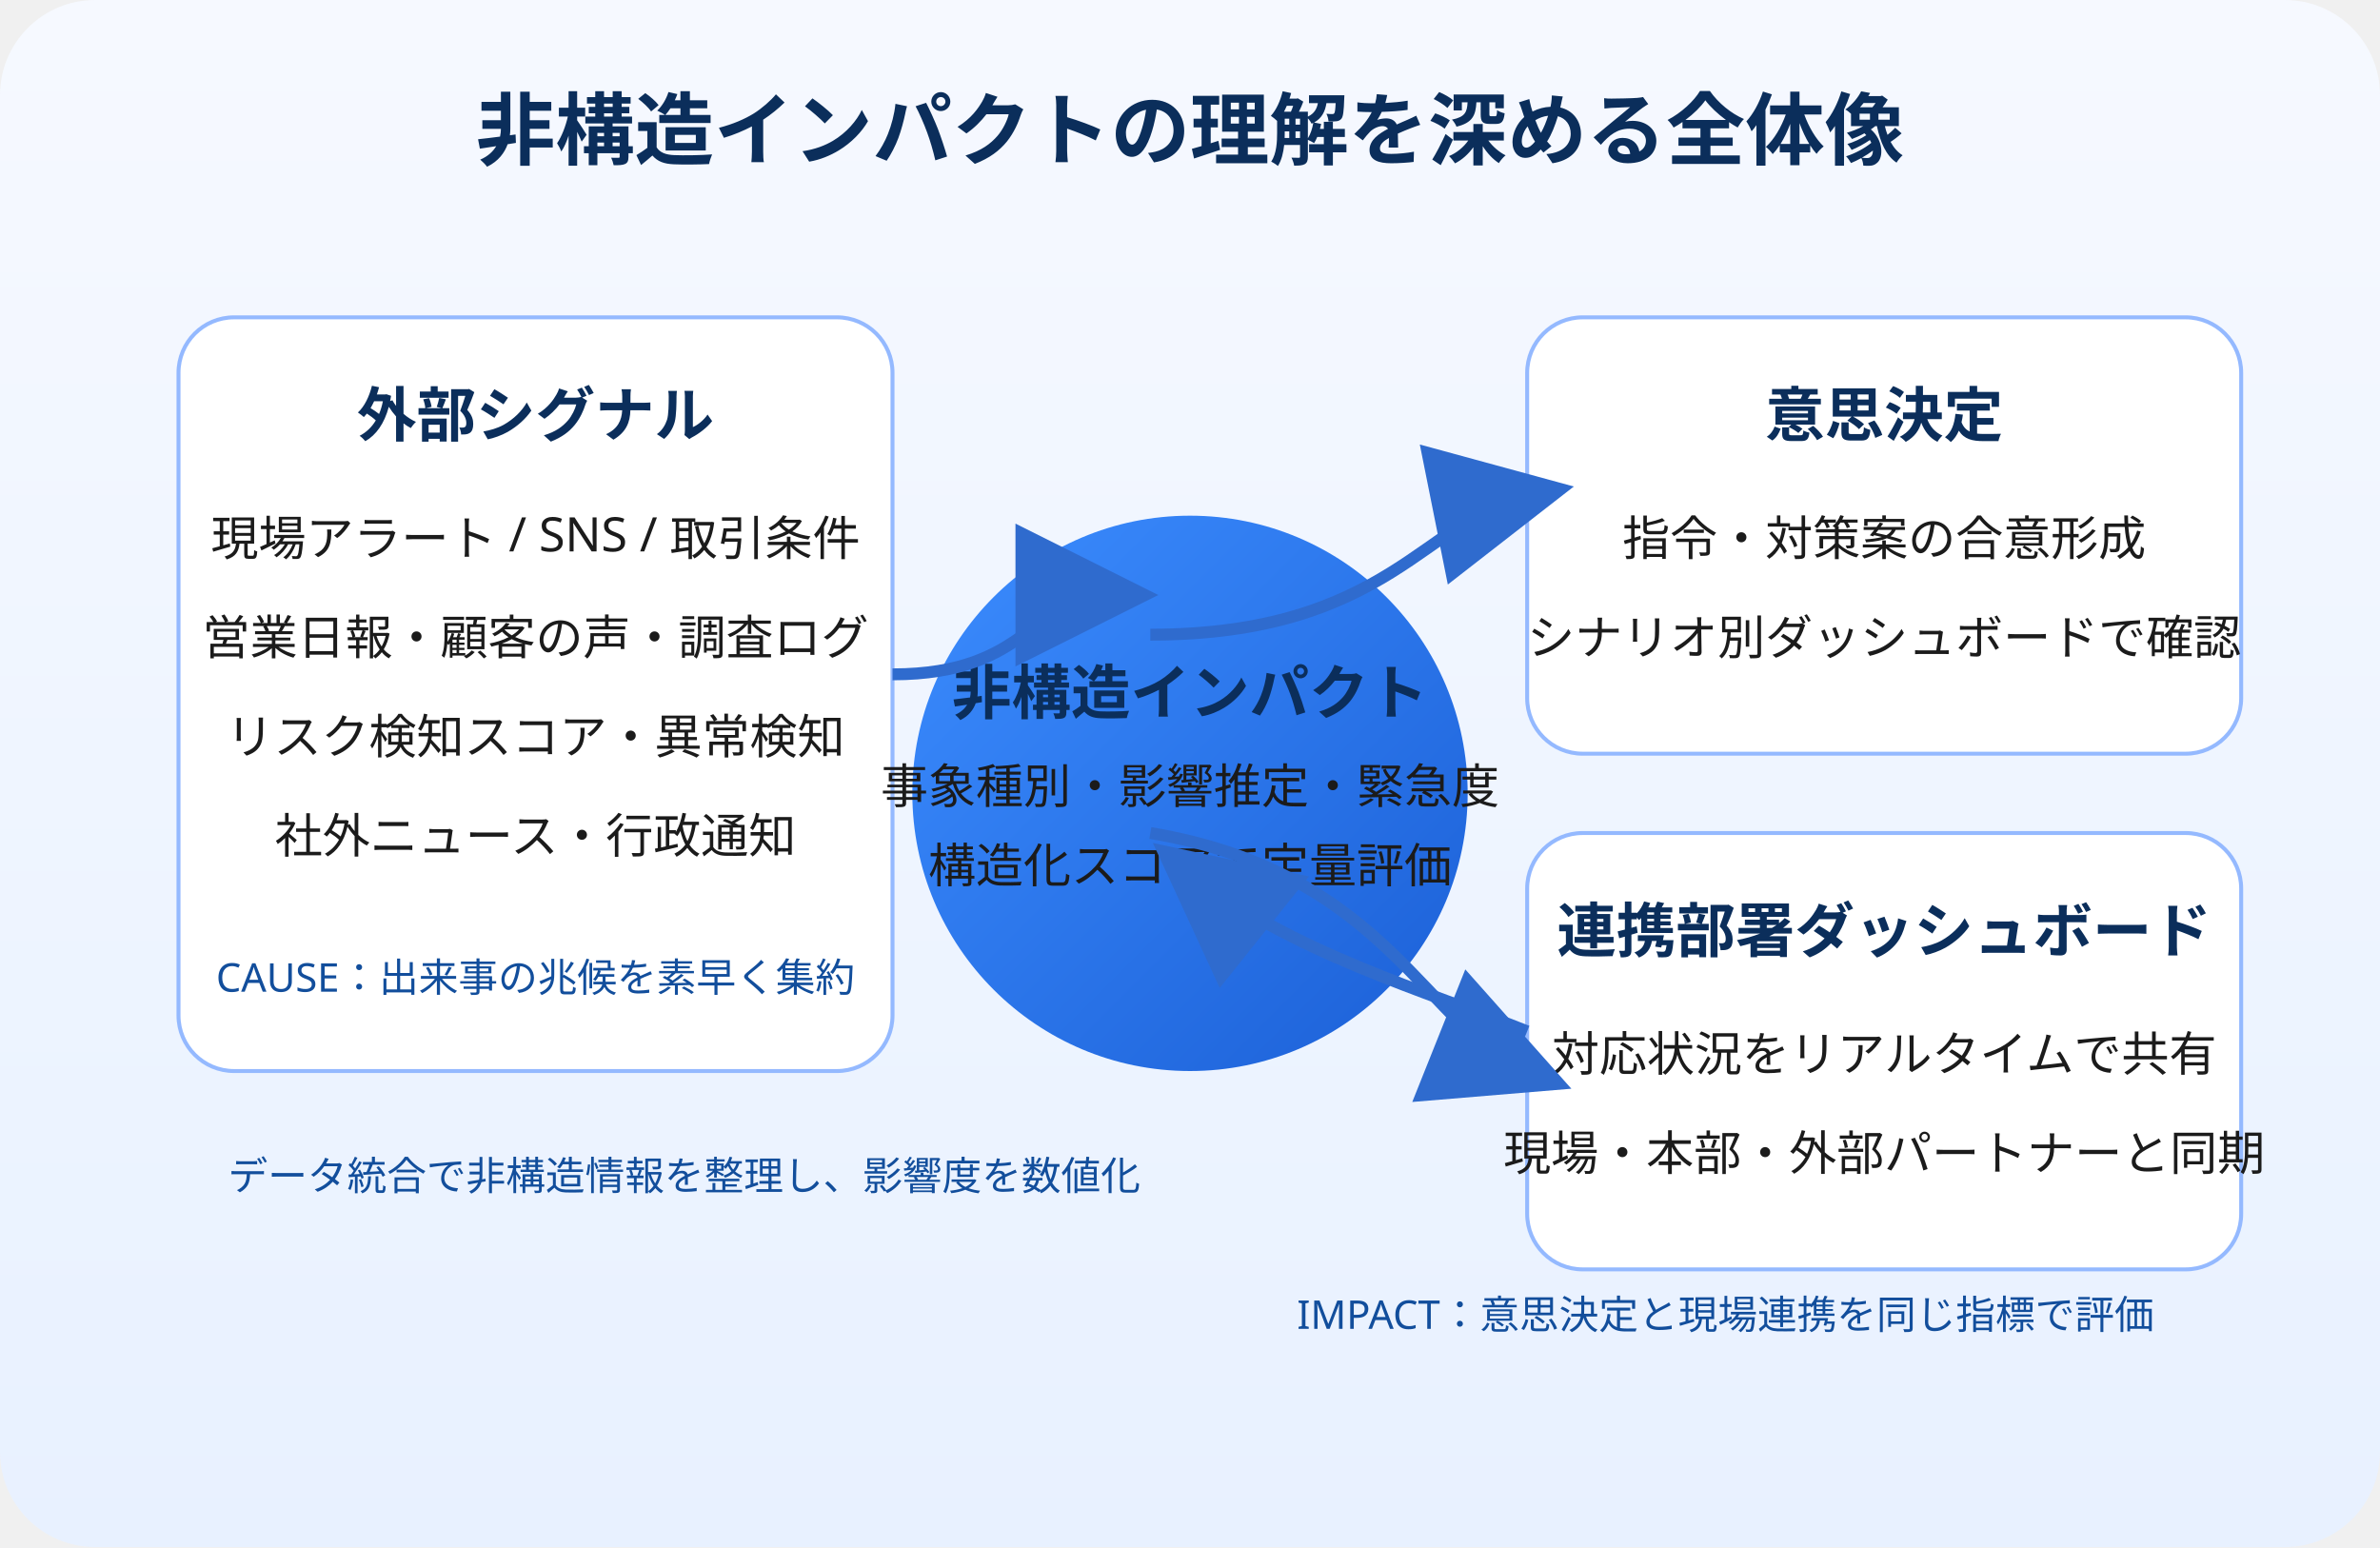
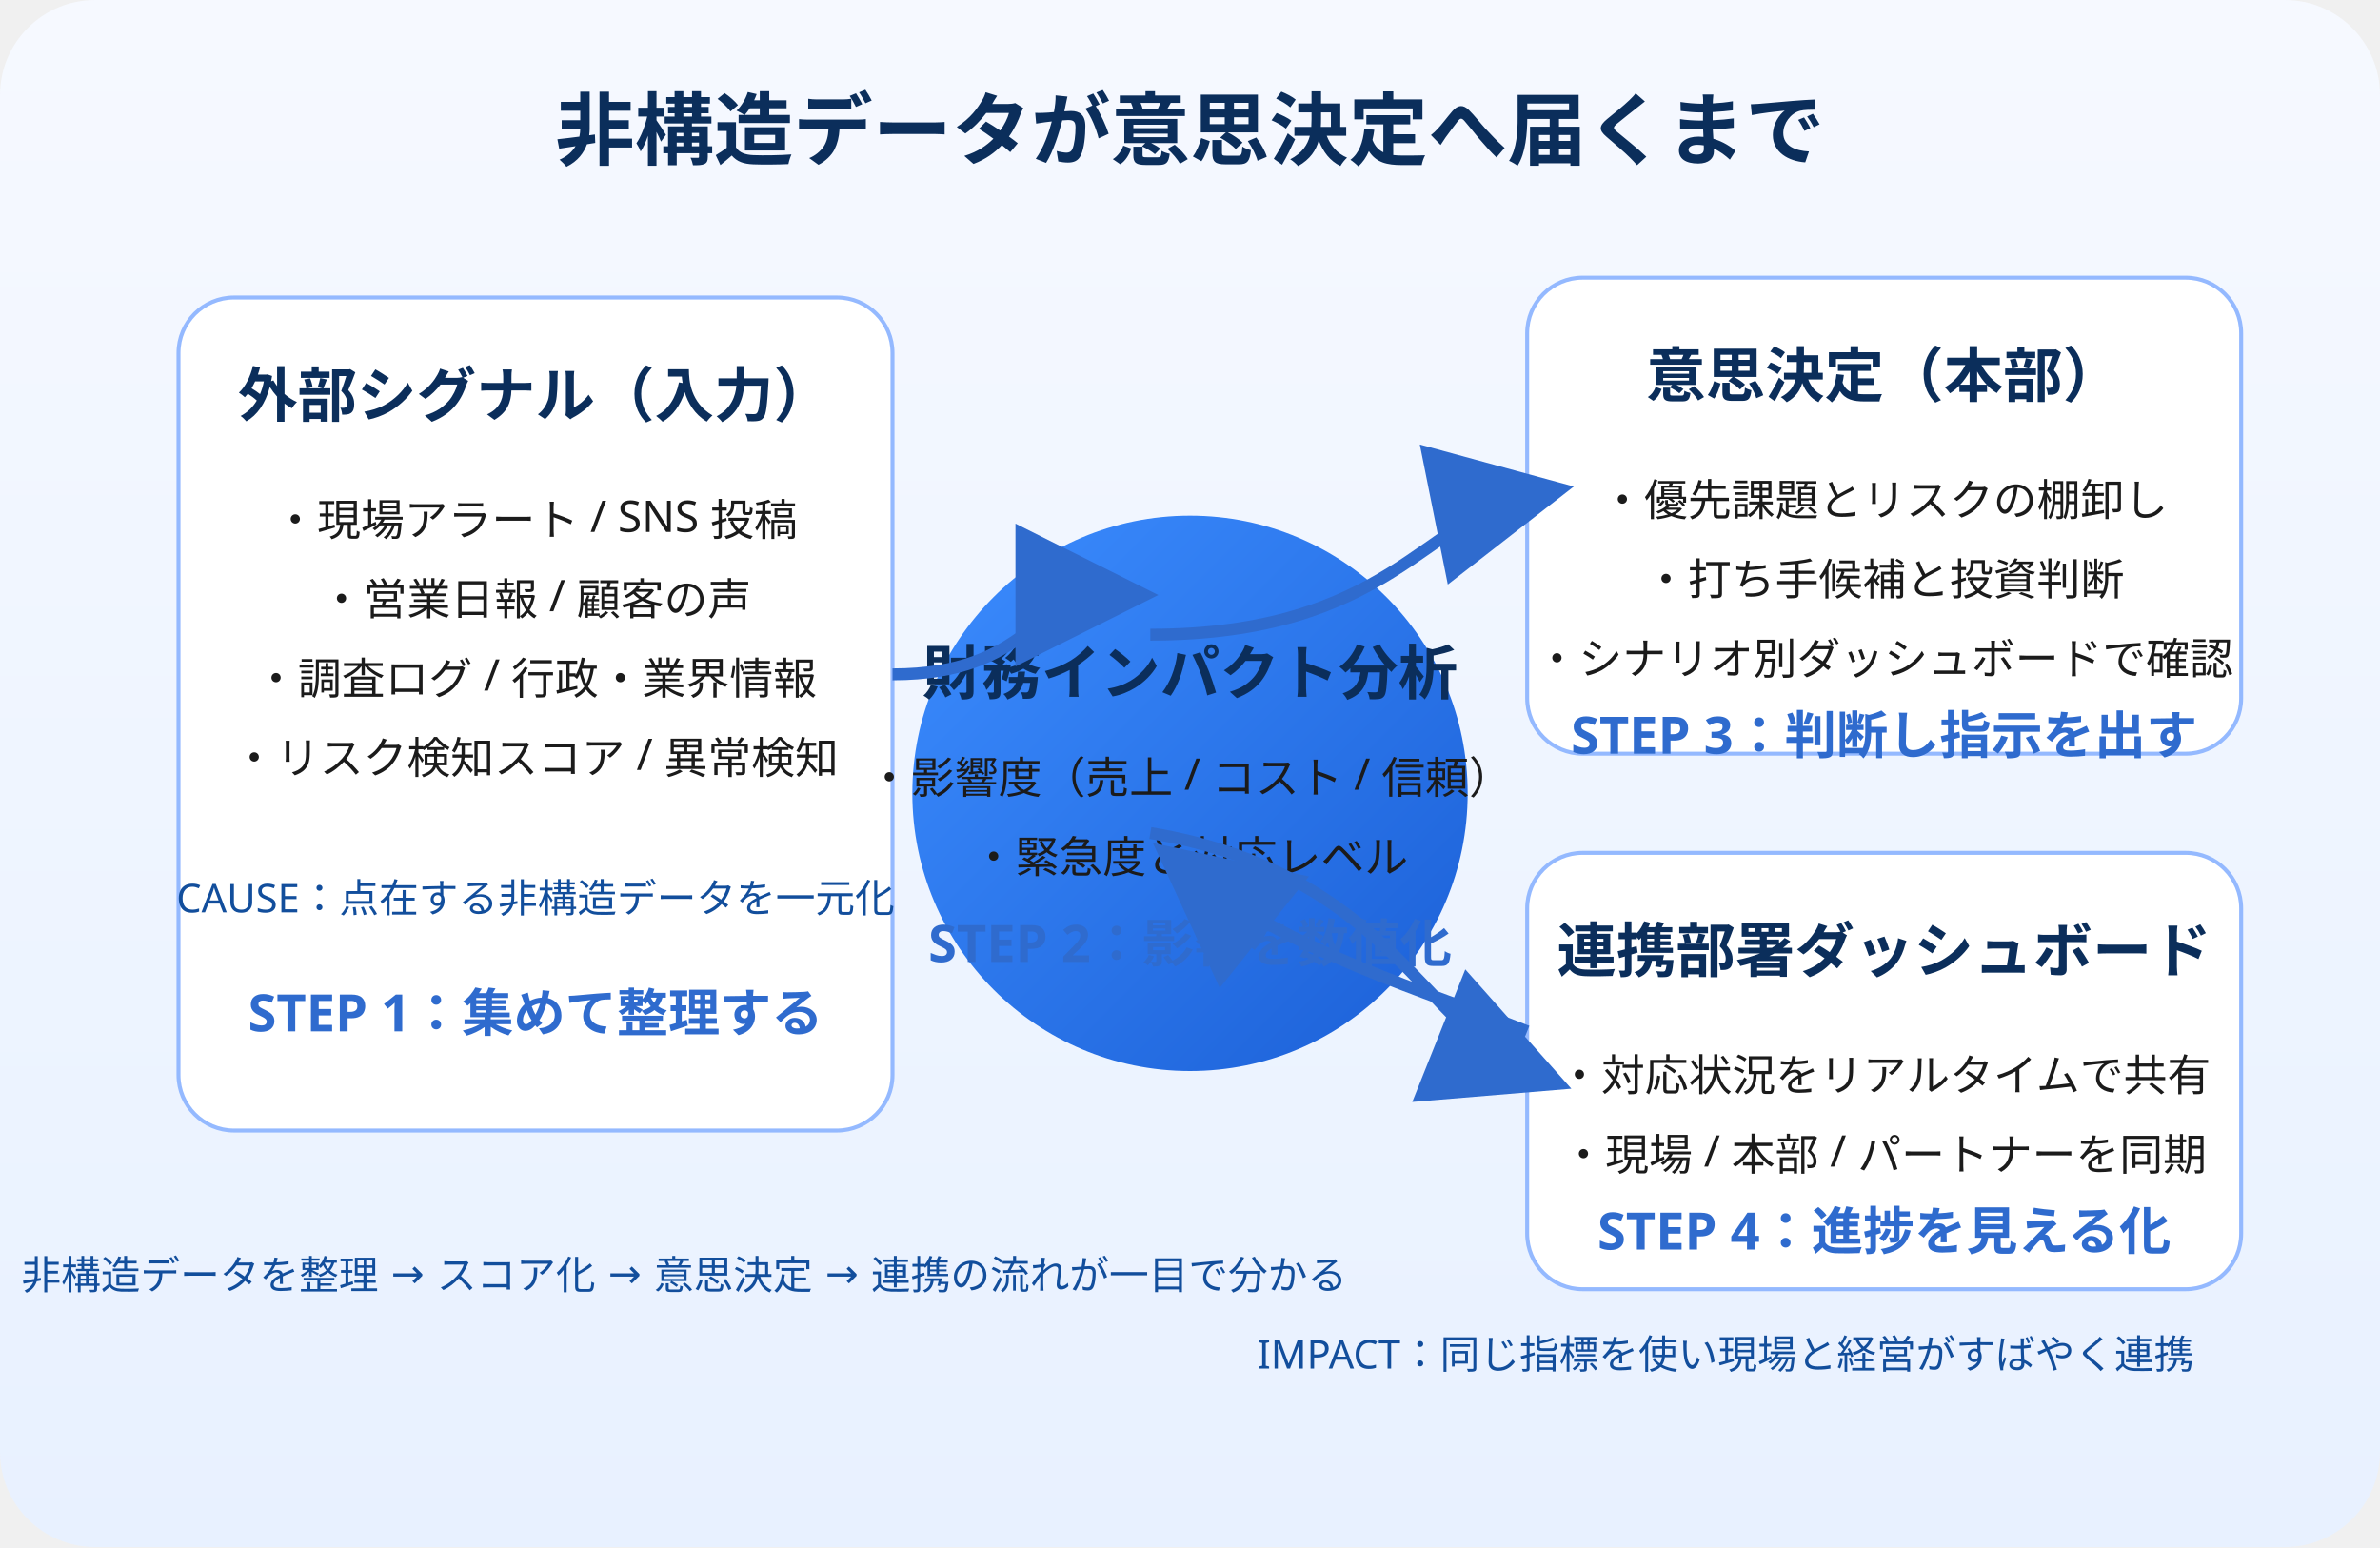
<svg xmlns="http://www.w3.org/2000/svg" viewBox="0 0 1200 780">
  <defs>
    <linearGradient id="bgGradient" x1="0" y1="0" x2="0" y2="1">
      <stop offset="0%" stop-color="#f6f9ff" />
      <stop offset="100%" stop-color="#e8f1ff" />
    </linearGradient>
    <linearGradient id="centralGradient" x1="0" y1="0" x2="1" y2="1">
      <stop offset="0%" stop-color="#3c8dff" />
      <stop offset="100%" stop-color="#1b5fd6" />
    </linearGradient>
    <style>
      .title { font: 700 40px 'Noto Sans JP', 'Hiragino Sans', 'Yu Gothic', sans-serif; fill: #0b2e5b; }
      .label { font: 700 30px 'Noto Sans JP', 'Hiragino Sans', 'Yu Gothic', sans-serif; fill: #0b2e5b; }
-       .body { font: 400 24px 'Noto Sans JP', 'Hiragino Sans', 'Yu Gothic', sans-serif; fill: #1b1b1b; }
+       .body { font: 400 22px 'Noto Sans JP', 'Hiragino Sans', 'Yu Gothic', sans-serif; fill: #1b1b1b; }
      .note { font: 500 20px 'Noto Sans JP', 'Hiragino Sans', 'Yu Gothic', sans-serif; fill: #124e9c; }
+       .step { font: 700 26px 'Noto Sans JP', 'Hiragino Sans', 'Yu Gothic', sans-serif; fill: #2f6bce; }
    </style>
    <marker id="arrowhead" markerWidth="14" markerHeight="14" refX="8" refY="6" orient="auto">
      <path d="M0,0 L0,12 L12,6 z" fill="#2f6bce" />
    </marker>
  </defs>
  <rect width="1200" height="780" fill="url(#bgGradient)" rx="48" />
-   <text class="title" x="600" y="80" text-anchor="middle">非構造インパクトの理解を深める全体像</text>
-   <g transform="translate(90,160)">
-     <rect width="360" height="380" rx="28" fill="#ffffff" stroke="#94b9ff" stroke-width="2" />
-     <text class="label" x="180" y="60" text-anchor="middle">外部シグナル</text>
-     <text class="body" x="180" y="120" text-anchor="middle">現場アラート / SNS / 取引条件</text>
-     <text class="body" x="180" y="170" text-anchor="middle">営業日報・顧客の声・調査ログ</text>
-     <text class="body" x="180" y="220" text-anchor="middle">リスク検知スコア・異常検知</text>
-     <text class="body" x="180" y="270" text-anchor="middle">社外ニュース・行政通知</text>
-     <text class="note" x="180" y="340" text-anchor="middle">CAUSE：出来事の兆候を素早く集約</text>
+   <text class="title" x="600" y="80" text-anchor="middle">非構造データが意思決定へ届くまで</text>
+   <g transform="translate(90,150)">
+     <rect width="360" height="420" rx="28" fill="#ffffff" stroke="#94b9ff" stroke-width="2" />
+     <text class="label" x="180" y="60" text-anchor="middle">外部シグナル（入力）</text>
+     <text class="body" x="180" y="120" text-anchor="middle">・現場アラート / SNS 投稿</text>
+     <text class="body" x="180" y="160" text-anchor="middle">・営業日報 / 顧客の声</text>
+     <text class="body" x="180" y="200" text-anchor="middle">・調査ログ / 行政・業界情報</text>
+     <text class="body" x="180" y="240" text-anchor="middle">・リスク検知スコア / 異常検知</text>
+     <text class="note" x="180" y="310" text-anchor="middle">CAUSE：点在する非構造データを一元化</text>
+     <text class="step" x="180" y="370" text-anchor="middle">STEP 1：集めて整理する</text>
  </g>
-   <g transform="translate(770,160)">
-     <rect width="360" height="220" rx="28" fill="#ffffff" stroke="#94b9ff" stroke-width="2" />
-     <text class="label" x="180" y="60" text-anchor="middle">意思決定</text>
-     <text class="body" x="180" y="120" text-anchor="middle">指令・対策案の合意形成</text>
-     <text class="body" x="180" y="170" text-anchor="middle">シナリオ別ダッシュボードで確認</text>
+   <g transform="translate(770,140)">
+     <rect width="360" height="240" rx="28" fill="#ffffff" stroke="#94b9ff" stroke-width="2" />
+     <text class="label" x="180" y="60" text-anchor="middle">意思決定（本部）</text>
+     <text class="body" x="180" y="120" text-anchor="middle">・優先課題とリスクの棚卸し</text>
+     <text class="body" x="180" y="160" text-anchor="middle">・打ち手候補と投資判断</text>
+     <text class="body" x="180" y="200" text-anchor="middle">・シナリオ別ダッシュボードで確認</text>
+     <text class="step" x="180" y="240" text-anchor="middle">STEP 3：判断し指示を出す</text>
  </g>
-   <g transform="translate(770,420)">
+   <g transform="translate(770,430)">
    <rect width="360" height="220" rx="28" fill="#ffffff" stroke="#94b9ff" stroke-width="2" />
    <text class="label" x="180" y="60" text-anchor="middle">連携部署ダッシュボード</text>
-     <text class="body" x="180" y="120" text-anchor="middle">対応状況をリアルタイムで共有</text>
-     <text class="body" x="180" y="170" text-anchor="middle">現場・本部・外部パートナーと同期</text>
+     <text class="body" x="180" y="120" text-anchor="middle">・対応状況をリアルタイムで共有</text>
+     <text class="body" x="180" y="160" text-anchor="middle">・現場 / 本部 / パートナーを同期</text>
+     <text class="step" x="180" y="200" text-anchor="middle">STEP 4：進捗を見える化</text>
  </g>
  <g transform="translate(400,280)">
    <circle cx="200" cy="120" r="140" fill="url(#centralGradient)" />
-     <text class="label" x="200" y="80" text-anchor="middle" fill="#ffffff">非構造インパクト</text>
-     <text class="body" x="200" y="125" text-anchor="middle" fill="#ffffff">事象種別・影響推定・緊急度</text>
-     <text class="body" x="200" y="165" text-anchor="middle" fill="#ffffff">構造化スコアで定量評価</text>
+     <text class="label" x="200" y="70" text-anchor="middle" fill="#ffffff">財務インパクト分析</text>
+     <text class="body" x="200" y="120" text-anchor="middle" fill="#ffffff">・影響度（売上 / コスト / 信頼）</text>
+     <text class="body" x="200" y="160" text-anchor="middle" fill="#ffffff">・緊急度と対応レベル</text>
+     <text class="step" x="200" y="205" text-anchor="middle" fill="#d7e7ff">STEP 2：影響を数値化</text>
  </g>
  <path d="M 450 340 C 520 340 520 300 560 300" fill="none" stroke="#2f6bce" stroke-width="6" marker-end="url(#arrowhead)" />
  <path d="M 580 320 C 700 320 720 260 770 250" fill="none" stroke="#2f6bce" stroke-width="6" marker-end="url(#arrowhead)" />
  <path d="M 580 420 C 700 440 720 520 770 540" fill="none" stroke="#2f6bce" stroke-width="6" marker-end="url(#arrowhead)" />
  <path d="M 770 520 C 720 500 650 480 600 440" fill="none" stroke="#2f6bce" stroke-width="6" marker-end="url(#arrowhead)" />
-   <text class="note" x="345" y="600" text-anchor="middle">データ統合で非構造情報を整理し、影響度を数値化</text>
-   <text class="note" x="870" y="670" text-anchor="middle">IMPACT：意思決定と現場連携を同じ指標で評価</text>
+   <text class="note" x="345" y="650" text-anchor="middle">非構造データを整理 → スコア化 → 意思決定 → 連携の流れが一目で分かる</text>
+   <text class="note" x="870" y="690" text-anchor="middle">IMPACT：同じ指標を使い現場と経営がすばやく連携</text>
</svg>
